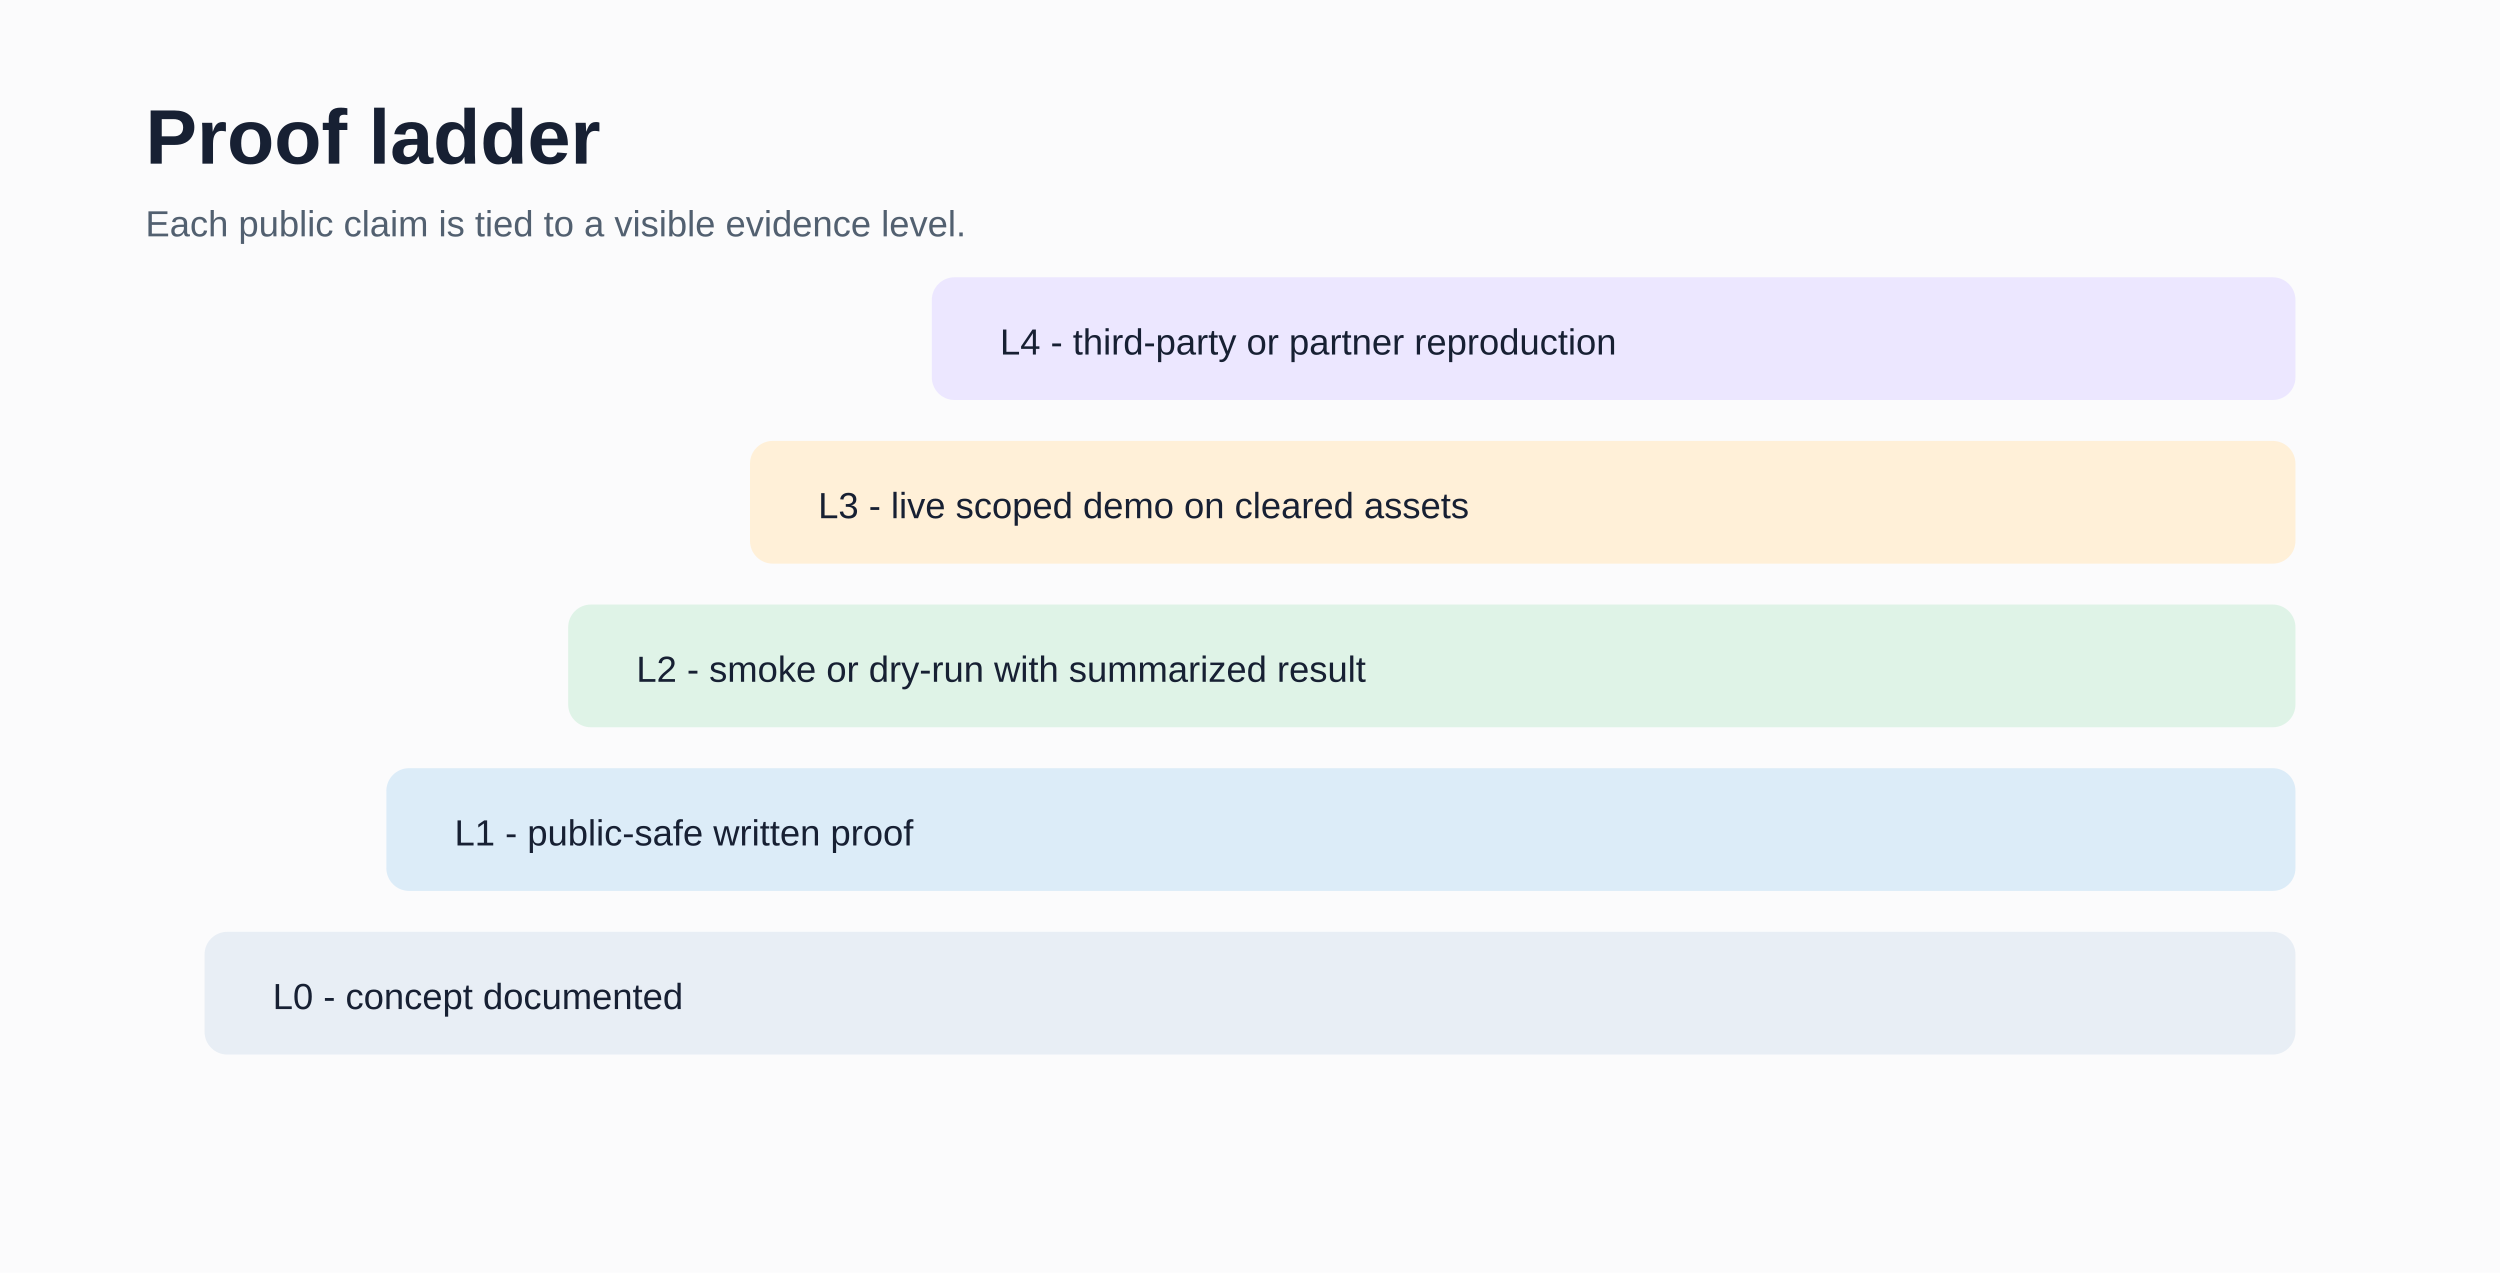
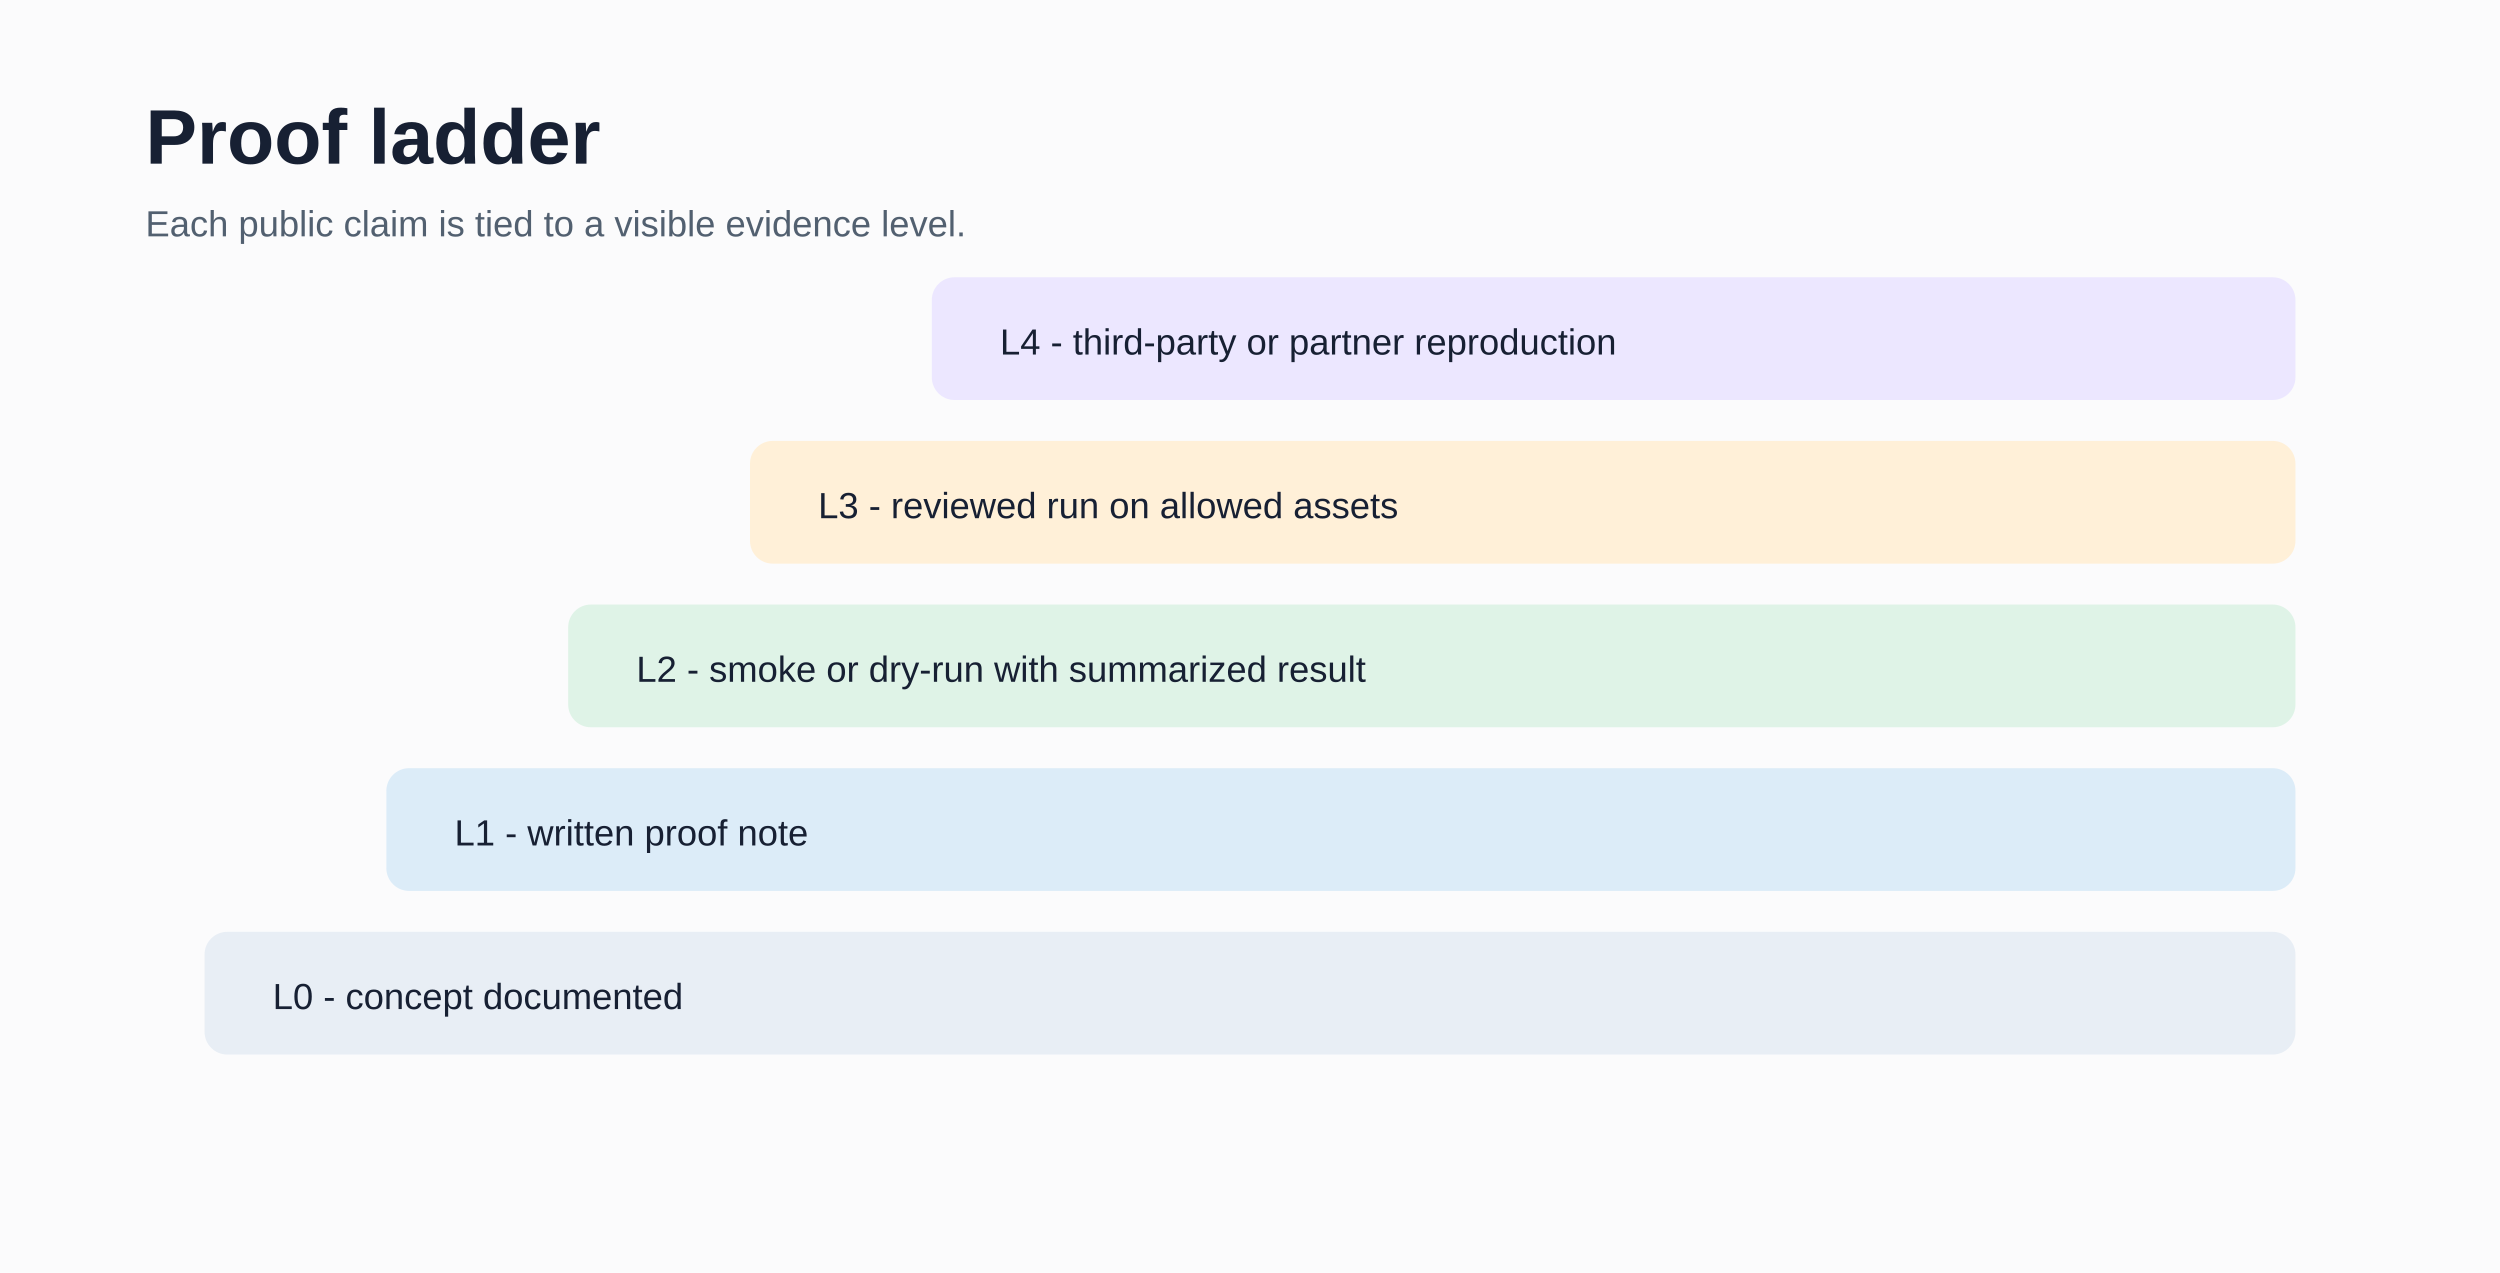
<svg xmlns="http://www.w3.org/2000/svg" width="1100" height="560" viewBox="0 0 1100 560" role="img" aria-labelledby="title desc">
  <rect width="1100" height="560" fill="#fbfbfc" />
  <text x="64" y="72" font-family="Arial, sans-serif" font-size="34" font-weight="700" fill="#172033">Proof ladder</text>
  <text x="64" y="104" font-family="Arial, sans-serif" font-size="16" fill="#526070">Each public claim is tied to a visible evidence level.</text>
  <g font-family="Arial, sans-serif" font-size="16">
    <rect x="90" y="410" width="920" height="54" rx="10" fill="#e8eef5" />
    <text x="120" y="444" fill="#172033">L0 - concept documented</text>
    <rect x="170" y="338" width="840" height="54" rx="10" fill="#dcecf8" />
-     <text x="200" y="372" fill="#172033">L1 - public-safe written proof</text>
+     <text x="200" y="372" fill="#172033">L1 - written proof note</text>
    <rect x="250" y="266" width="760" height="54" rx="10" fill="#dff3e7" />
    <text x="280" y="300" fill="#172033">L2 - smoke or dry-run with summarized result</text>
    <rect x="330" y="194" width="680" height="54" rx="10" fill="#fff0d8" />
-     <text x="360" y="228" fill="#172033">L3 - live scoped demo on cleared assets</text>
+     <text x="360" y="228" fill="#172033">L3 - reviewed run on allowed assets</text>
    <rect x="410" y="122" width="600" height="54" rx="10" fill="#ece7ff" />
    <text x="440" y="156" fill="#172033">L4 - third-party or partner reproduction</text>
  </g>
</svg>
